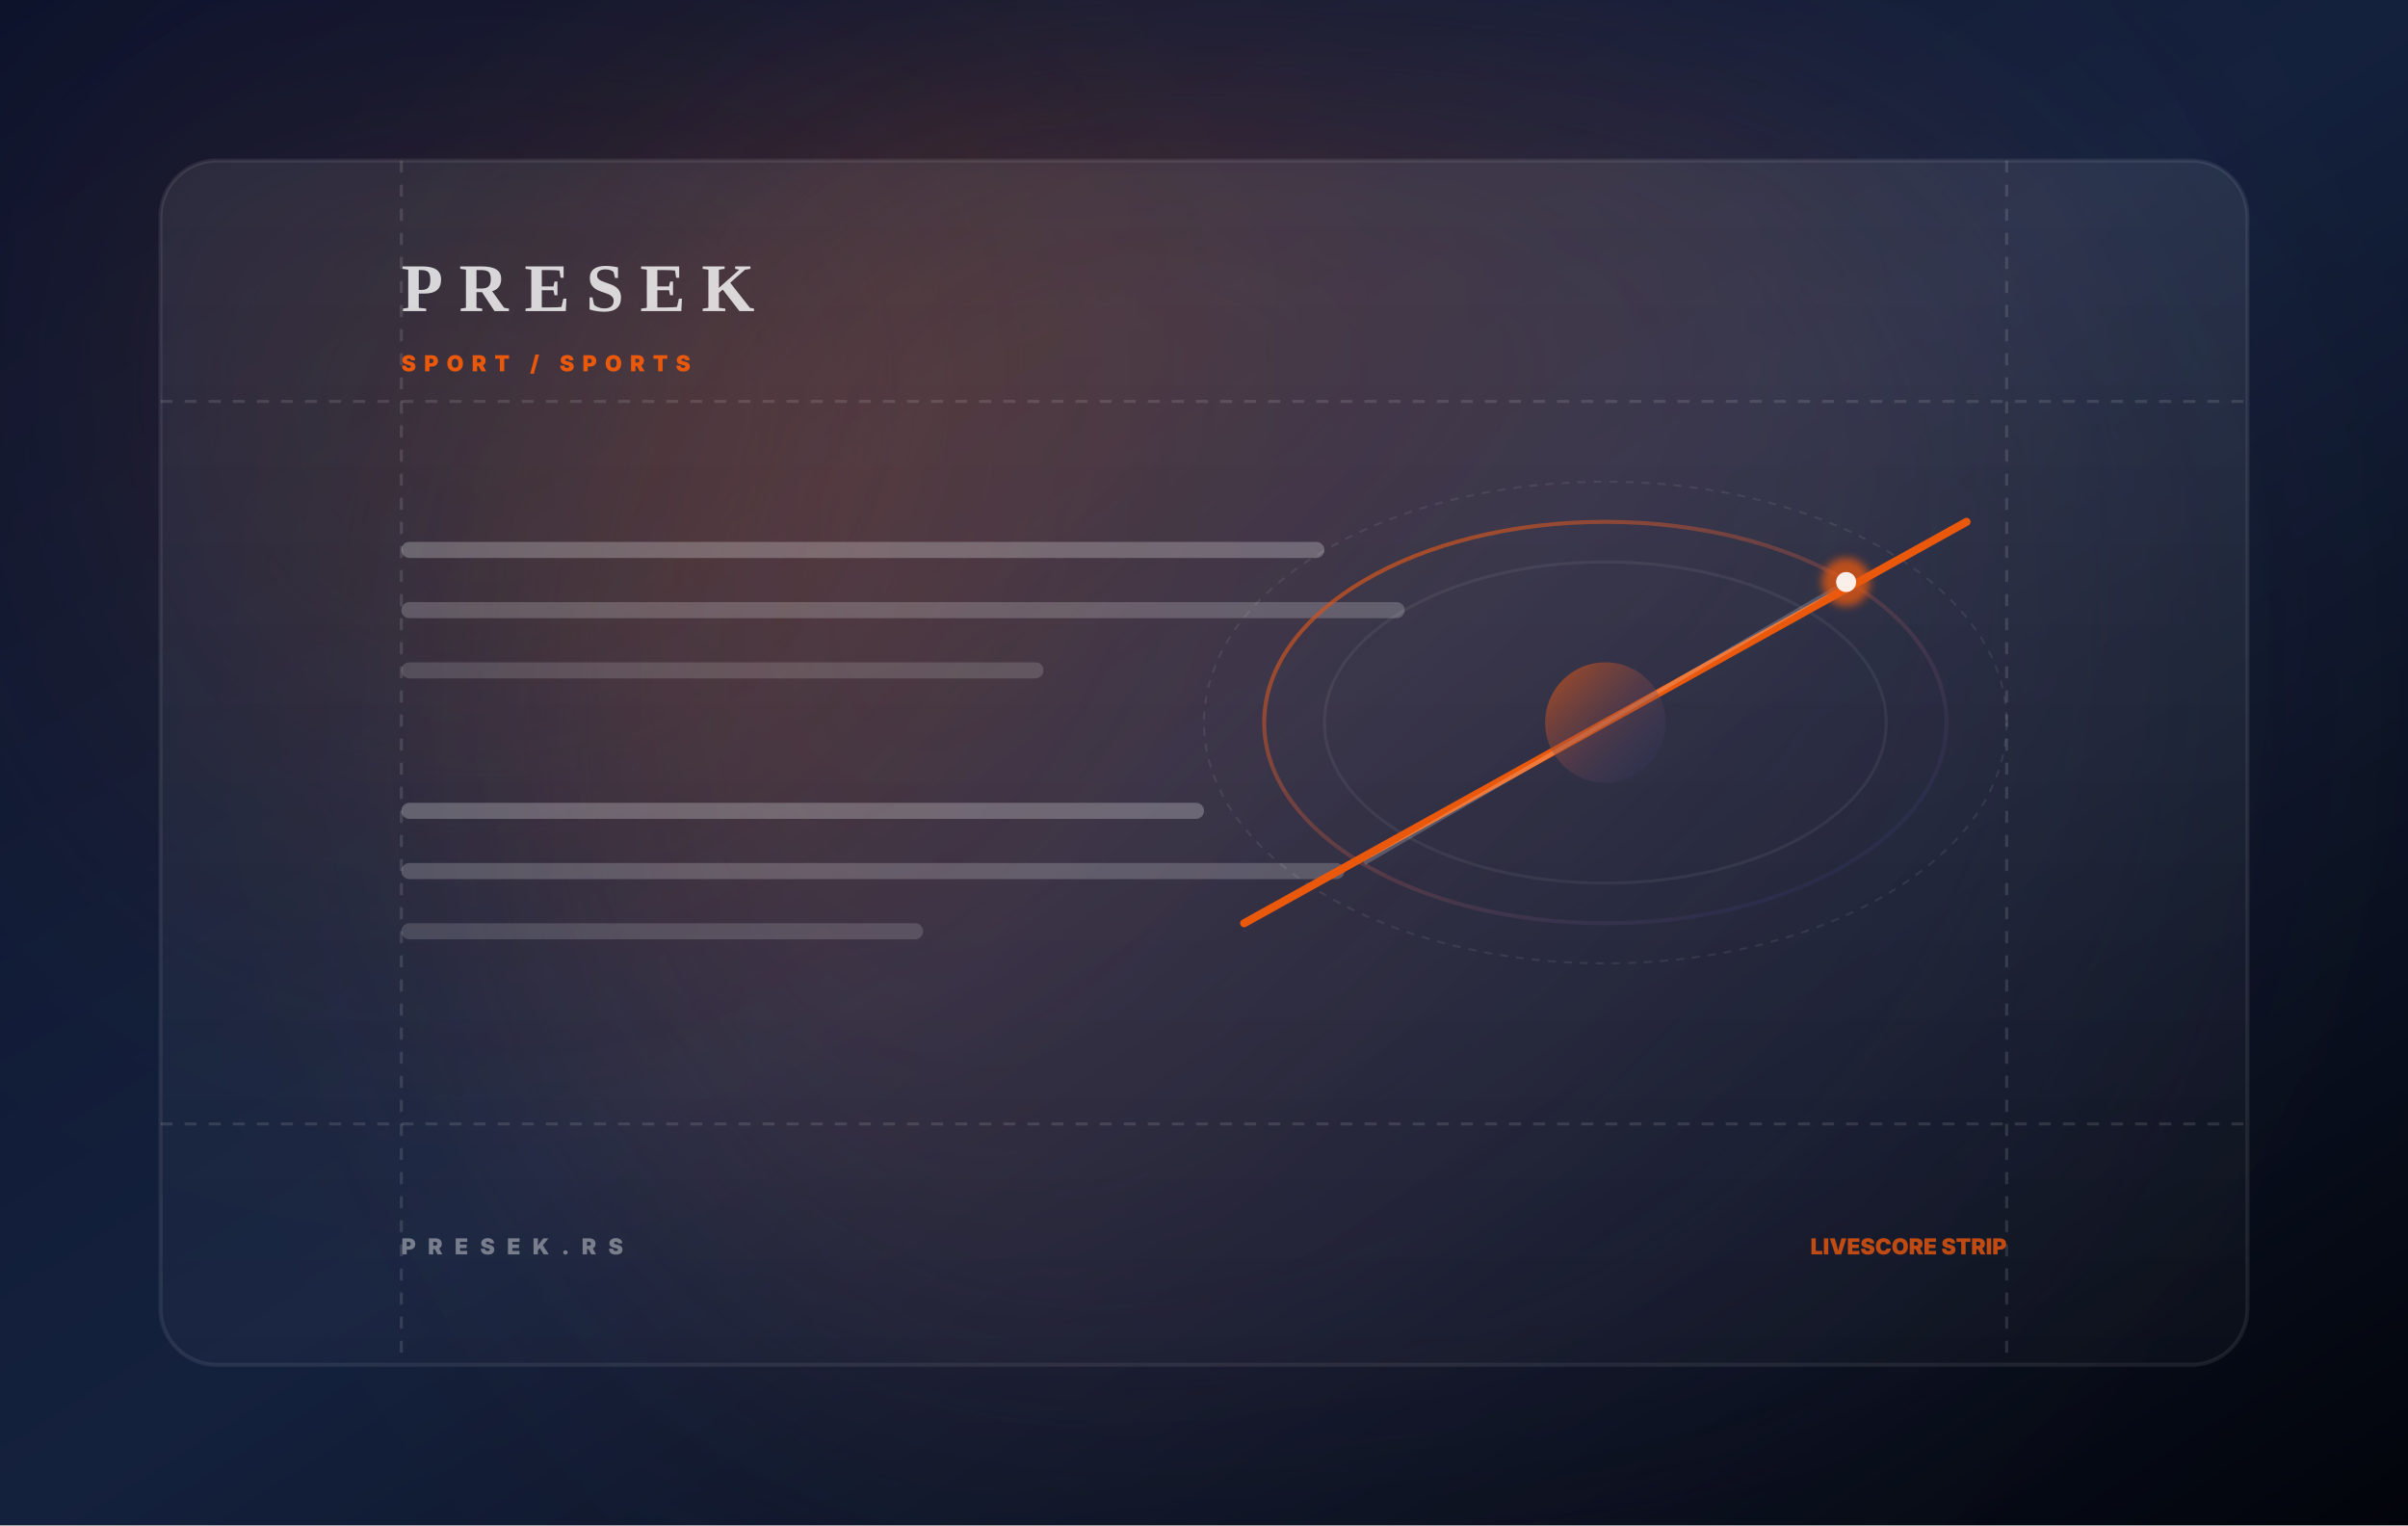
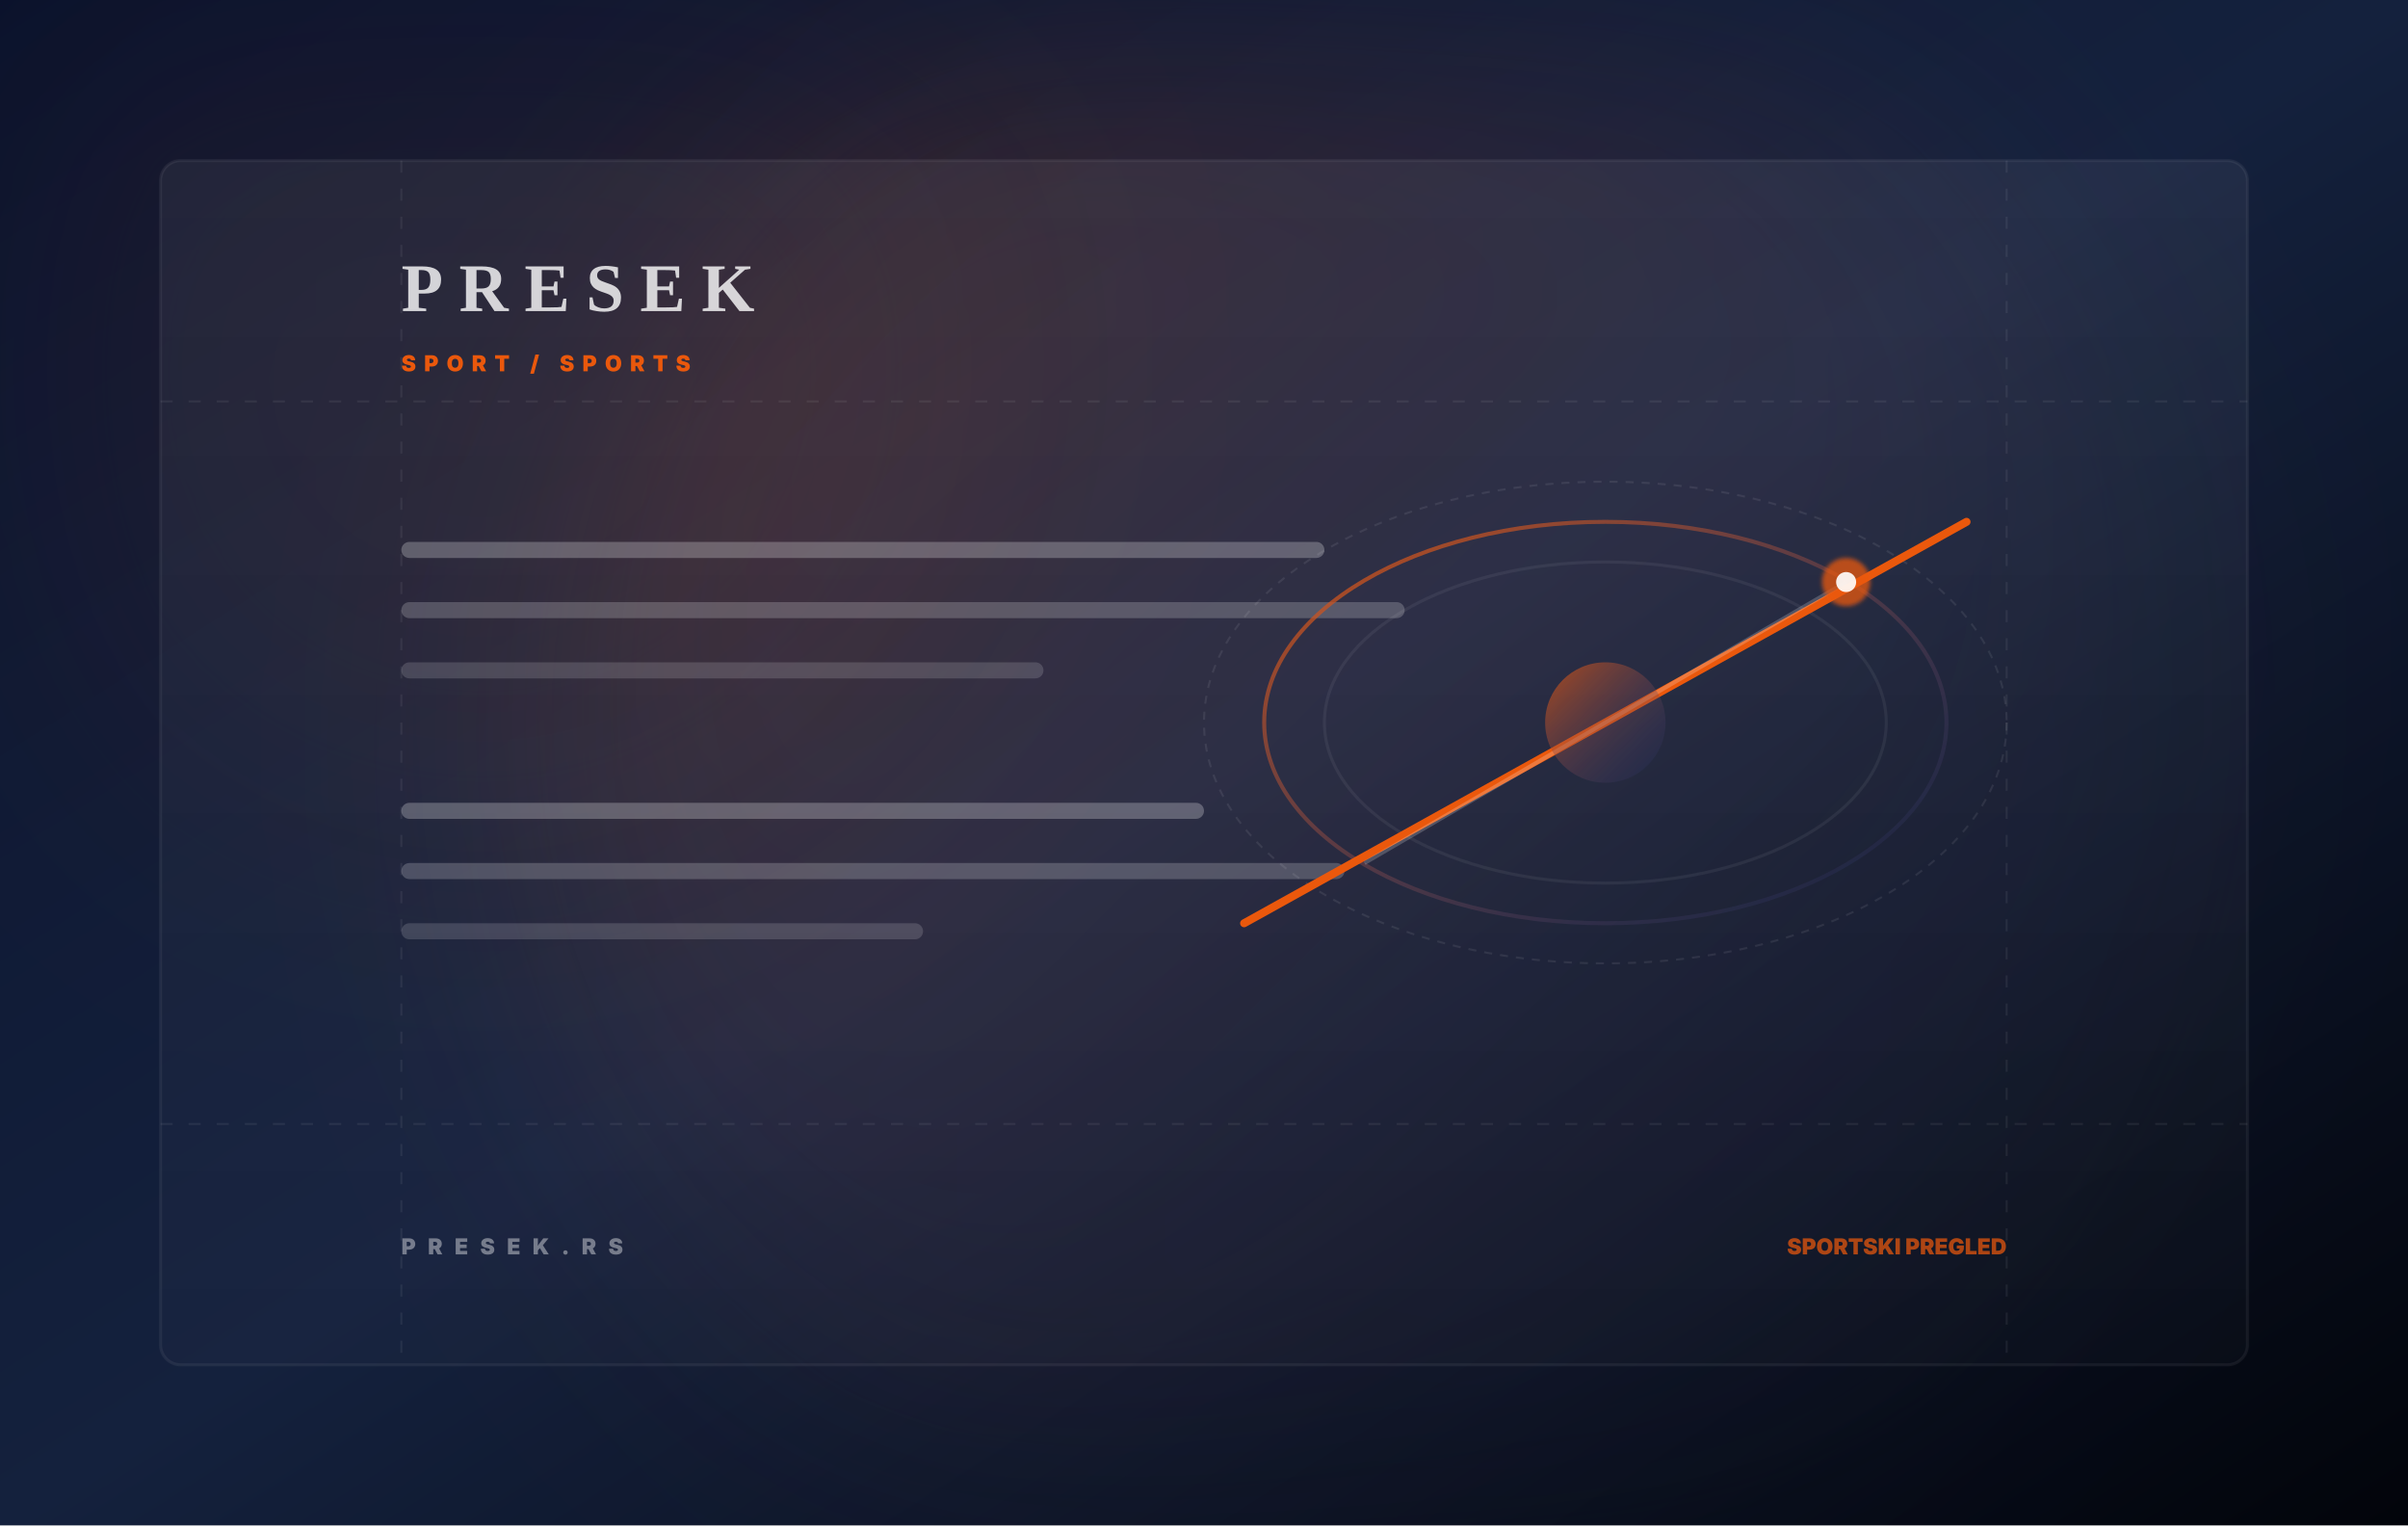
<svg xmlns="http://www.w3.org/2000/svg" viewBox="0 0 1200 760" role="img" aria-label="Presek sport news fallback">
  <defs>
    <linearGradient id="bg" x1="0" y1="0" x2="1" y2="1">
      <stop offset="0%" stop-color="#0a122c" />
      <stop offset="50%" stop-color="#14213d" />
      <stop offset="100%" stop-color="#02040a" />
    </linearGradient>
    <linearGradient id="glow" x1="0" y1="0" x2="1" y2="1">
      <stop offset="0%" stop-color="#ea580c" stop-opacity="0.85" />
      <stop offset="100%" stop-color="#1e3a8a" stop-opacity="0.1" />
    </linearGradient>
    <linearGradient id="plate" x1="0" y1="0" x2="0" y2="1">
-       <stop offset="0%" stop-color="#ffffff" stop-opacity="0.08" />
-       <stop offset="100%" stop-color="#ffffff" stop-opacity="0.02" />
+       <stop offset="0%" stop-color="#ffffff" stop-opacity="0.055" />
+       <stop offset="100%" stop-color="#ffffff" stop-opacity="0.015" />
    </linearGradient>
  </defs>
-   <rect width="1200" height="760" fill="url(#bg)" />
-   <circle cx="680" cy="380" r="410" fill="url(#glow)" filter="blur(95px)" opacity="0.45" />
-   <circle cx="240" cy="180" r="240" fill="#ea580c" filter="blur(110px)" opacity="0.12" />
-   <rect x="80" y="80" width="1040" height="600" rx="28" fill="url(#plate)" stroke="rgba(255,255,255,0.08)" stroke-width="2" />
-   <g stroke="rgba(255,255,255,0.12)" stroke-width="1.5" stroke-dasharray="6 6">
-     <line x1="200" y1="80" x2="200" y2="680" />
-     <line x1="1000" y1="80" x2="1000" y2="680" />
-     <line x1="80" y1="200" x2="1120" y2="200" />
-     <line x1="80" y1="560" x2="1120" y2="560" />
+   <style>
+     @media (prefers-color-scheme: light) {
+       .theme-surface { filter: invert(0.92) hue-rotate(180deg) saturate(0.78) brightness(1.1); }
+     }
+   </style>
+   <g class="theme-surface">
+     <rect width="1200" height="760" fill="url(#bg)" />
+     <circle cx="680" cy="380" r="410" fill="url(#glow)" filter="blur(72px)" opacity="0.28" />
+     <circle cx="240" cy="180" r="240" fill="#ea580c" filter="blur(82px)" opacity="0.07" />
+     <rect x="80" y="80" width="1040" height="600" rx="10" fill="url(#plate)" stroke="#ffffff" stroke-opacity="0.06" stroke-width="1.5" />
+     <g stroke="#ffffff" stroke-opacity="0.07" stroke-width="1" stroke-dasharray="6 8">
+       <line x1="200" y1="80" x2="200" y2="680" />
+       <line x1="1000" y1="80" x2="1000" y2="680" />
+       <line x1="80" y1="200" x2="1120" y2="200" />
+       <line x1="80" y1="560" x2="1120" y2="560" />
+     </g>
+     <text x="200" y="155" font-family="'Times New Roman', Times, serif" font-size="34" font-weight="900" letter-spacing="8" fill="#ffffff" opacity="0.8">PRESEK</text>
+     <text x="200" y="185" font-family="system-ui, -apple-system, sans-serif" font-size="11" font-weight="850" letter-spacing="4" fill="#ea580c">SPORT / SPORTS</text>
+     <rect x="200" y="270" width="460" height="8" rx="4" fill="#ffffff" opacity="0.25" />
+     <rect x="200" y="300" width="500" height="8" rx="4" fill="#ffffff" opacity="0.2" />
+     <rect x="200" y="330" width="320" height="8" rx="4" fill="#ffffff" opacity="0.15" />
+     <rect x="200" y="400" width="400" height="8" rx="4" fill="#ffffff" opacity="0.25" />
+     <rect x="200" y="430" width="470" height="8" rx="4" fill="#ffffff" opacity="0.2" />
+     <rect x="200" y="460" width="260" height="8" rx="4" fill="#ffffff" opacity="0.15" />
+     <g transform="translate(800, 360)">
+       <ellipse cx="0" cy="0" rx="140" ry="80" fill="none" stroke="#ffffff" stroke-opacity="0.06" stroke-width="1.5" />
+       <ellipse cx="0" cy="0" rx="170" ry="100" fill="none" stroke="url(#glow)" stroke-width="2" />
+       <ellipse cx="0" cy="0" rx="200" ry="120" fill="none" stroke="#ffffff" stroke-opacity="0.08" stroke-width="1" stroke-dasharray="4 4" />
+       <line x1="-180" y1="100" x2="180" y2="-100" stroke="#ea580c" stroke-width="4" stroke-linecap="round" />
+       <line x1="-120" y1="70" x2="120" y2="-70" stroke="#ffffff" stroke-opacity="0.2" stroke-width="2" />
+       <circle cx="0" cy="0" r="30" fill="url(#glow)" opacity="0.8" />
+       <circle cx="120" cy="-70" r="12" fill="#ea580c" opacity="0.75" filter="blur(1px)" />
+       <circle cx="120" cy="-70" r="5" fill="#ffffff" opacity="0.9" />
+     </g>
+     <text x="200" y="625" font-family="system-ui, -apple-system, sans-serif" font-size="11" font-weight="900" letter-spacing="6" fill="#ffffff" opacity="0.4">PRESEK.RS</text>
+     <text x="1000" y="625" text-anchor="end" font-family="system-ui, -apple-system, sans-serif" font-size="11" font-weight="900" fill="#ea580c" opacity="0.72">SPORTSKI PREGLED</text>
  </g>
-   <text x="200" y="155" font-family="'Times New Roman', Times, serif" font-size="34" font-weight="900" letter-spacing="8" fill="#ffffff" opacity="0.8">PRESEK</text>
-   <text x="200" y="185" font-family="system-ui, -apple-system, sans-serif" font-size="11" font-weight="850" letter-spacing="4" fill="#ea580c">SPORT / SPORTS</text>
-   <rect x="200" y="270" width="460" height="8" rx="4" fill="#ffffff" opacity="0.25" />
-   <rect x="200" y="300" width="500" height="8" rx="4" fill="#ffffff" opacity="0.2" />
-   <rect x="200" y="330" width="320" height="8" rx="4" fill="#ffffff" opacity="0.15" />
-   <rect x="200" y="400" width="400" height="8" rx="4" fill="#ffffff" opacity="0.25" />
-   <rect x="200" y="430" width="470" height="8" rx="4" fill="#ffffff" opacity="0.2" />
-   <rect x="200" y="460" width="260" height="8" rx="4" fill="#ffffff" opacity="0.15" />
-   <g transform="translate(800, 360)">
-     <ellipse cx="0" cy="0" rx="140" ry="80" fill="none" stroke="rgba(255,255,255,0.06)" stroke-width="1.5" />
-     <ellipse cx="0" cy="0" rx="170" ry="100" fill="none" stroke="url(#glow)" stroke-width="2" />
-     <ellipse cx="0" cy="0" rx="200" ry="120" fill="none" stroke="rgba(255,255,255,0.08)" stroke-width="1" stroke-dasharray="4 4" />
-     <line x1="-180" y1="100" x2="180" y2="-100" stroke="#ea580c" stroke-width="4" stroke-linecap="round" />
-     <line x1="-120" y1="70" x2="120" y2="-70" stroke="rgba(255,255,255,0.2)" stroke-width="2" />
-     <circle cx="0" cy="0" r="30" fill="url(#glow)" opacity="0.8" />
-     <circle cx="120" cy="-70" r="12" fill="#ea580c" opacity="0.75" filter="blur(2px)" />
-     <circle cx="120" cy="-70" r="5" fill="#ffffff" opacity="0.9" />
-   </g>
-   <text x="200" y="625" font-family="system-ui, -apple-system, sans-serif" font-size="11" font-weight="900" letter-spacing="6" fill="#ffffff" opacity="0.4">PRESEK.RS</text>
-   <text x="1000" y="625" text-anchor="end" font-family="system-ui, -apple-system, sans-serif" font-size="11" font-weight="900" fill="#ea580c" opacity="0.8">LIVESCORE STRIP</text>
</svg>
